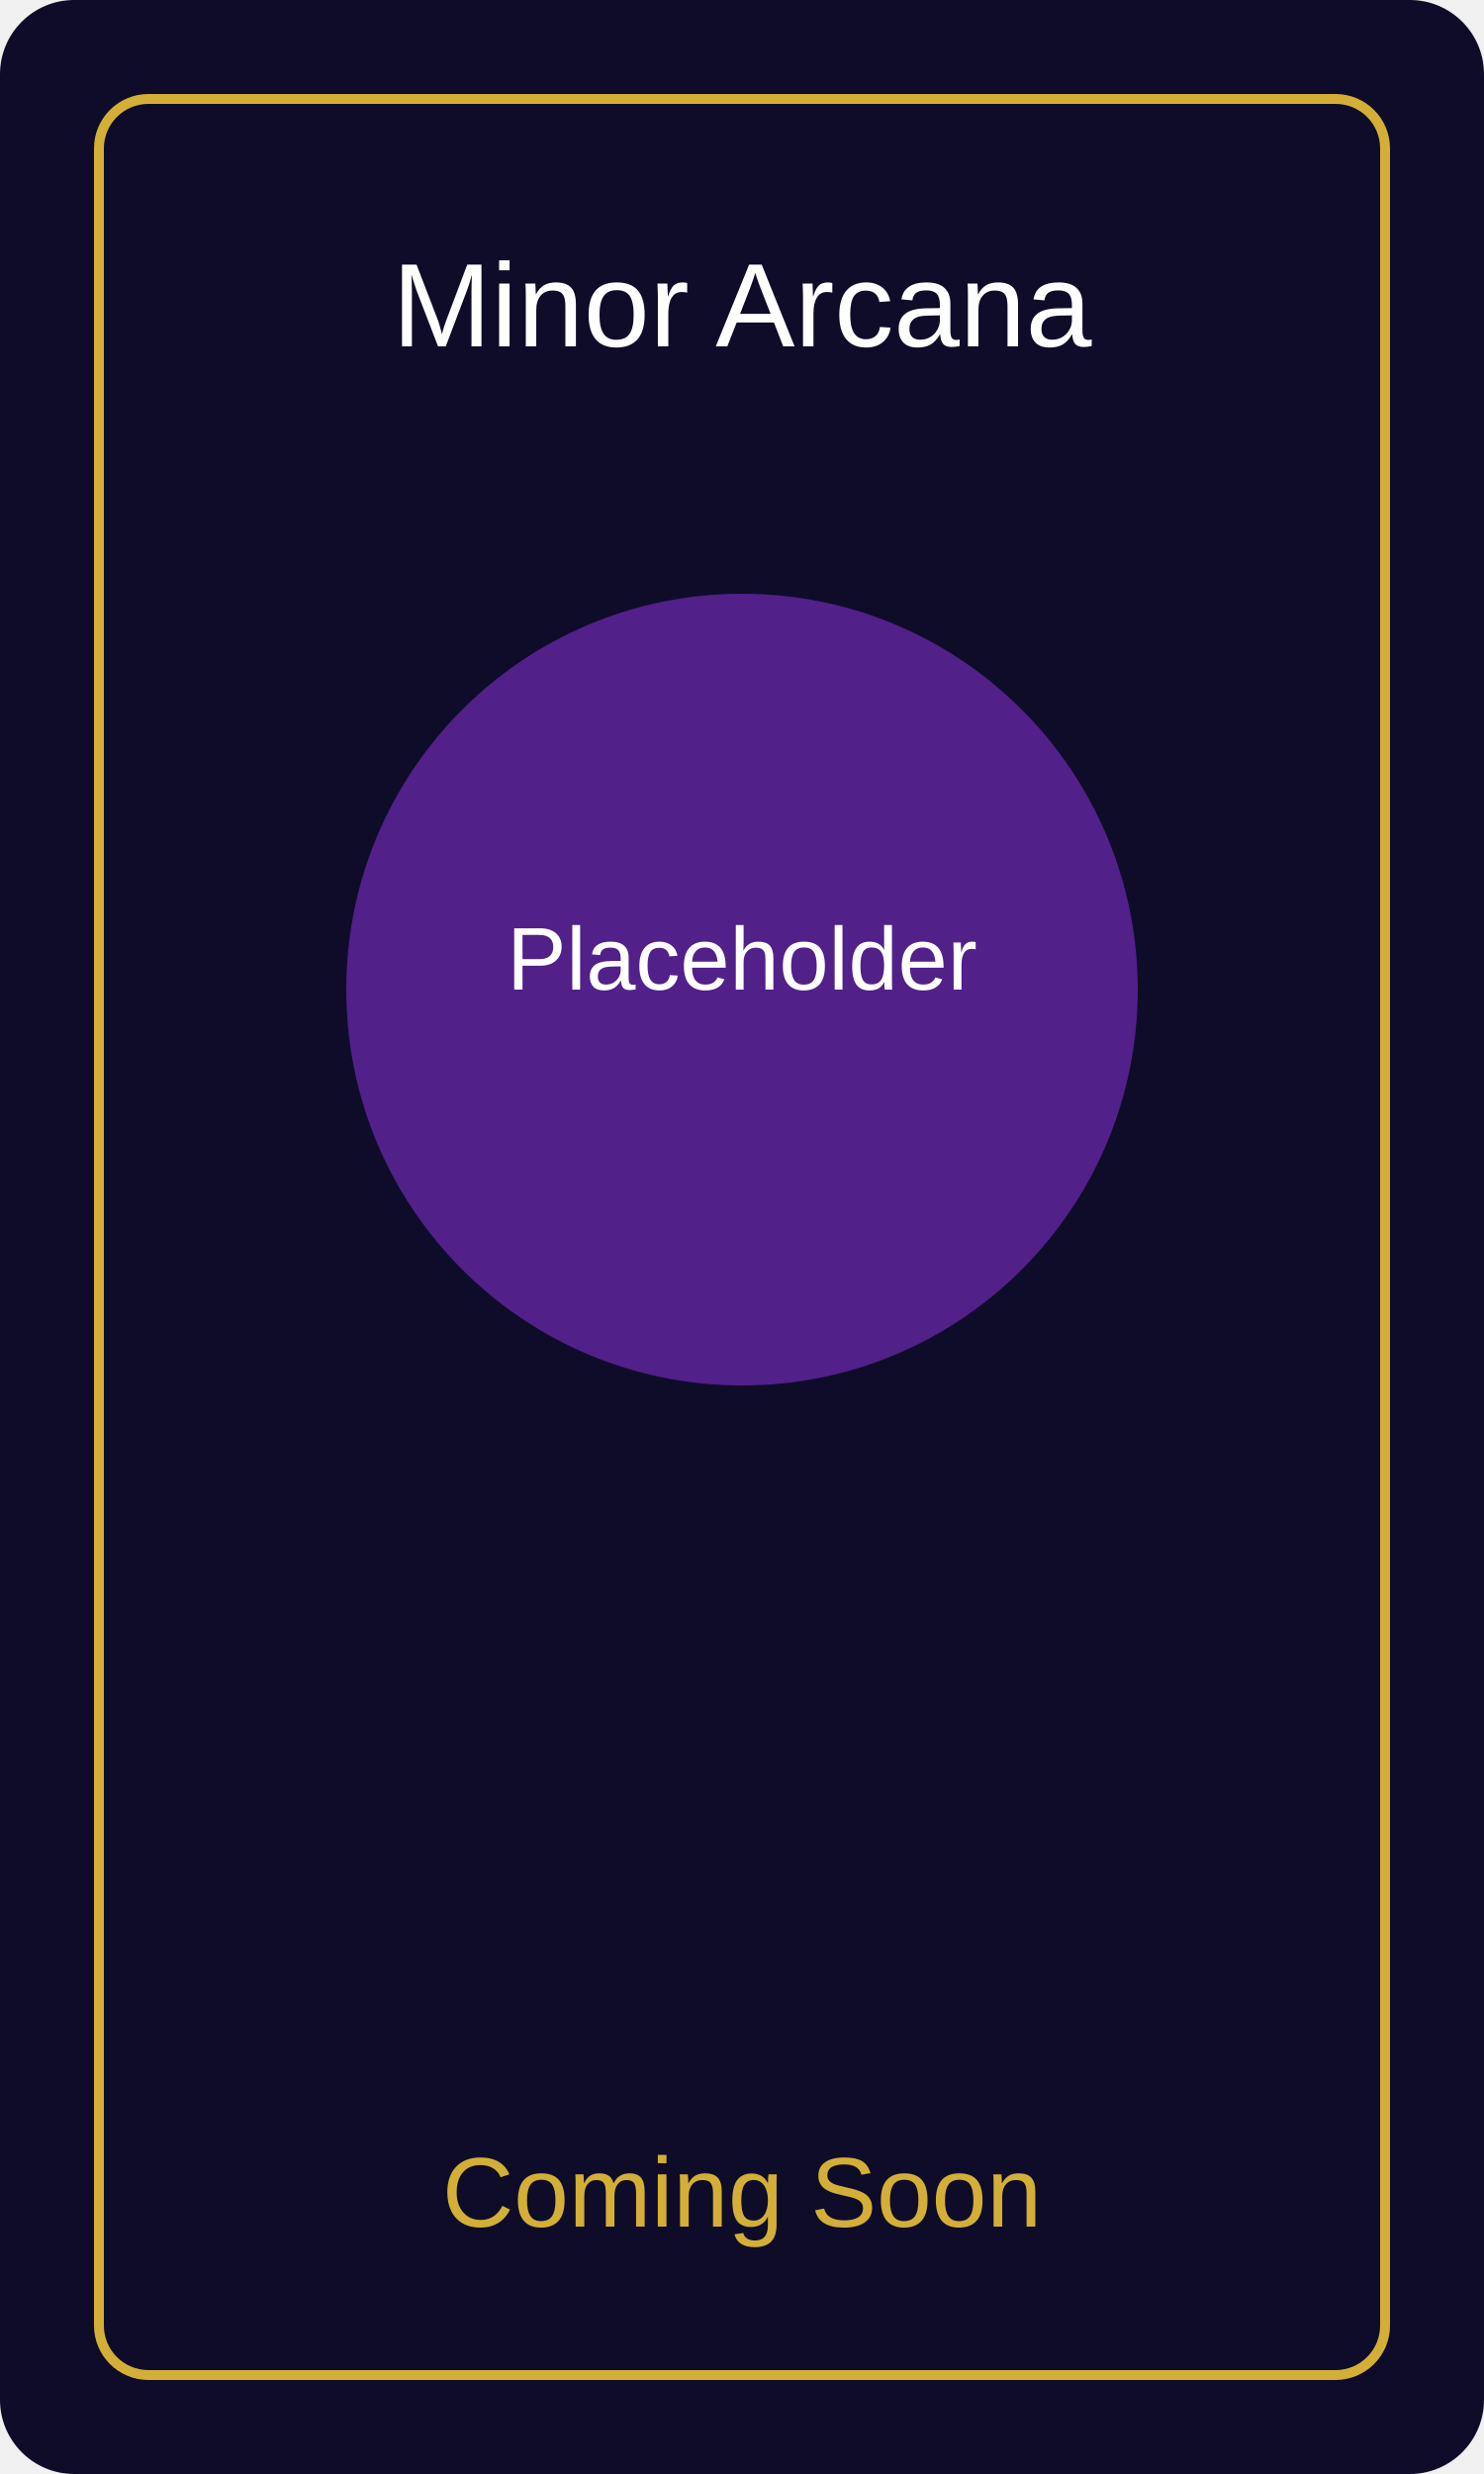
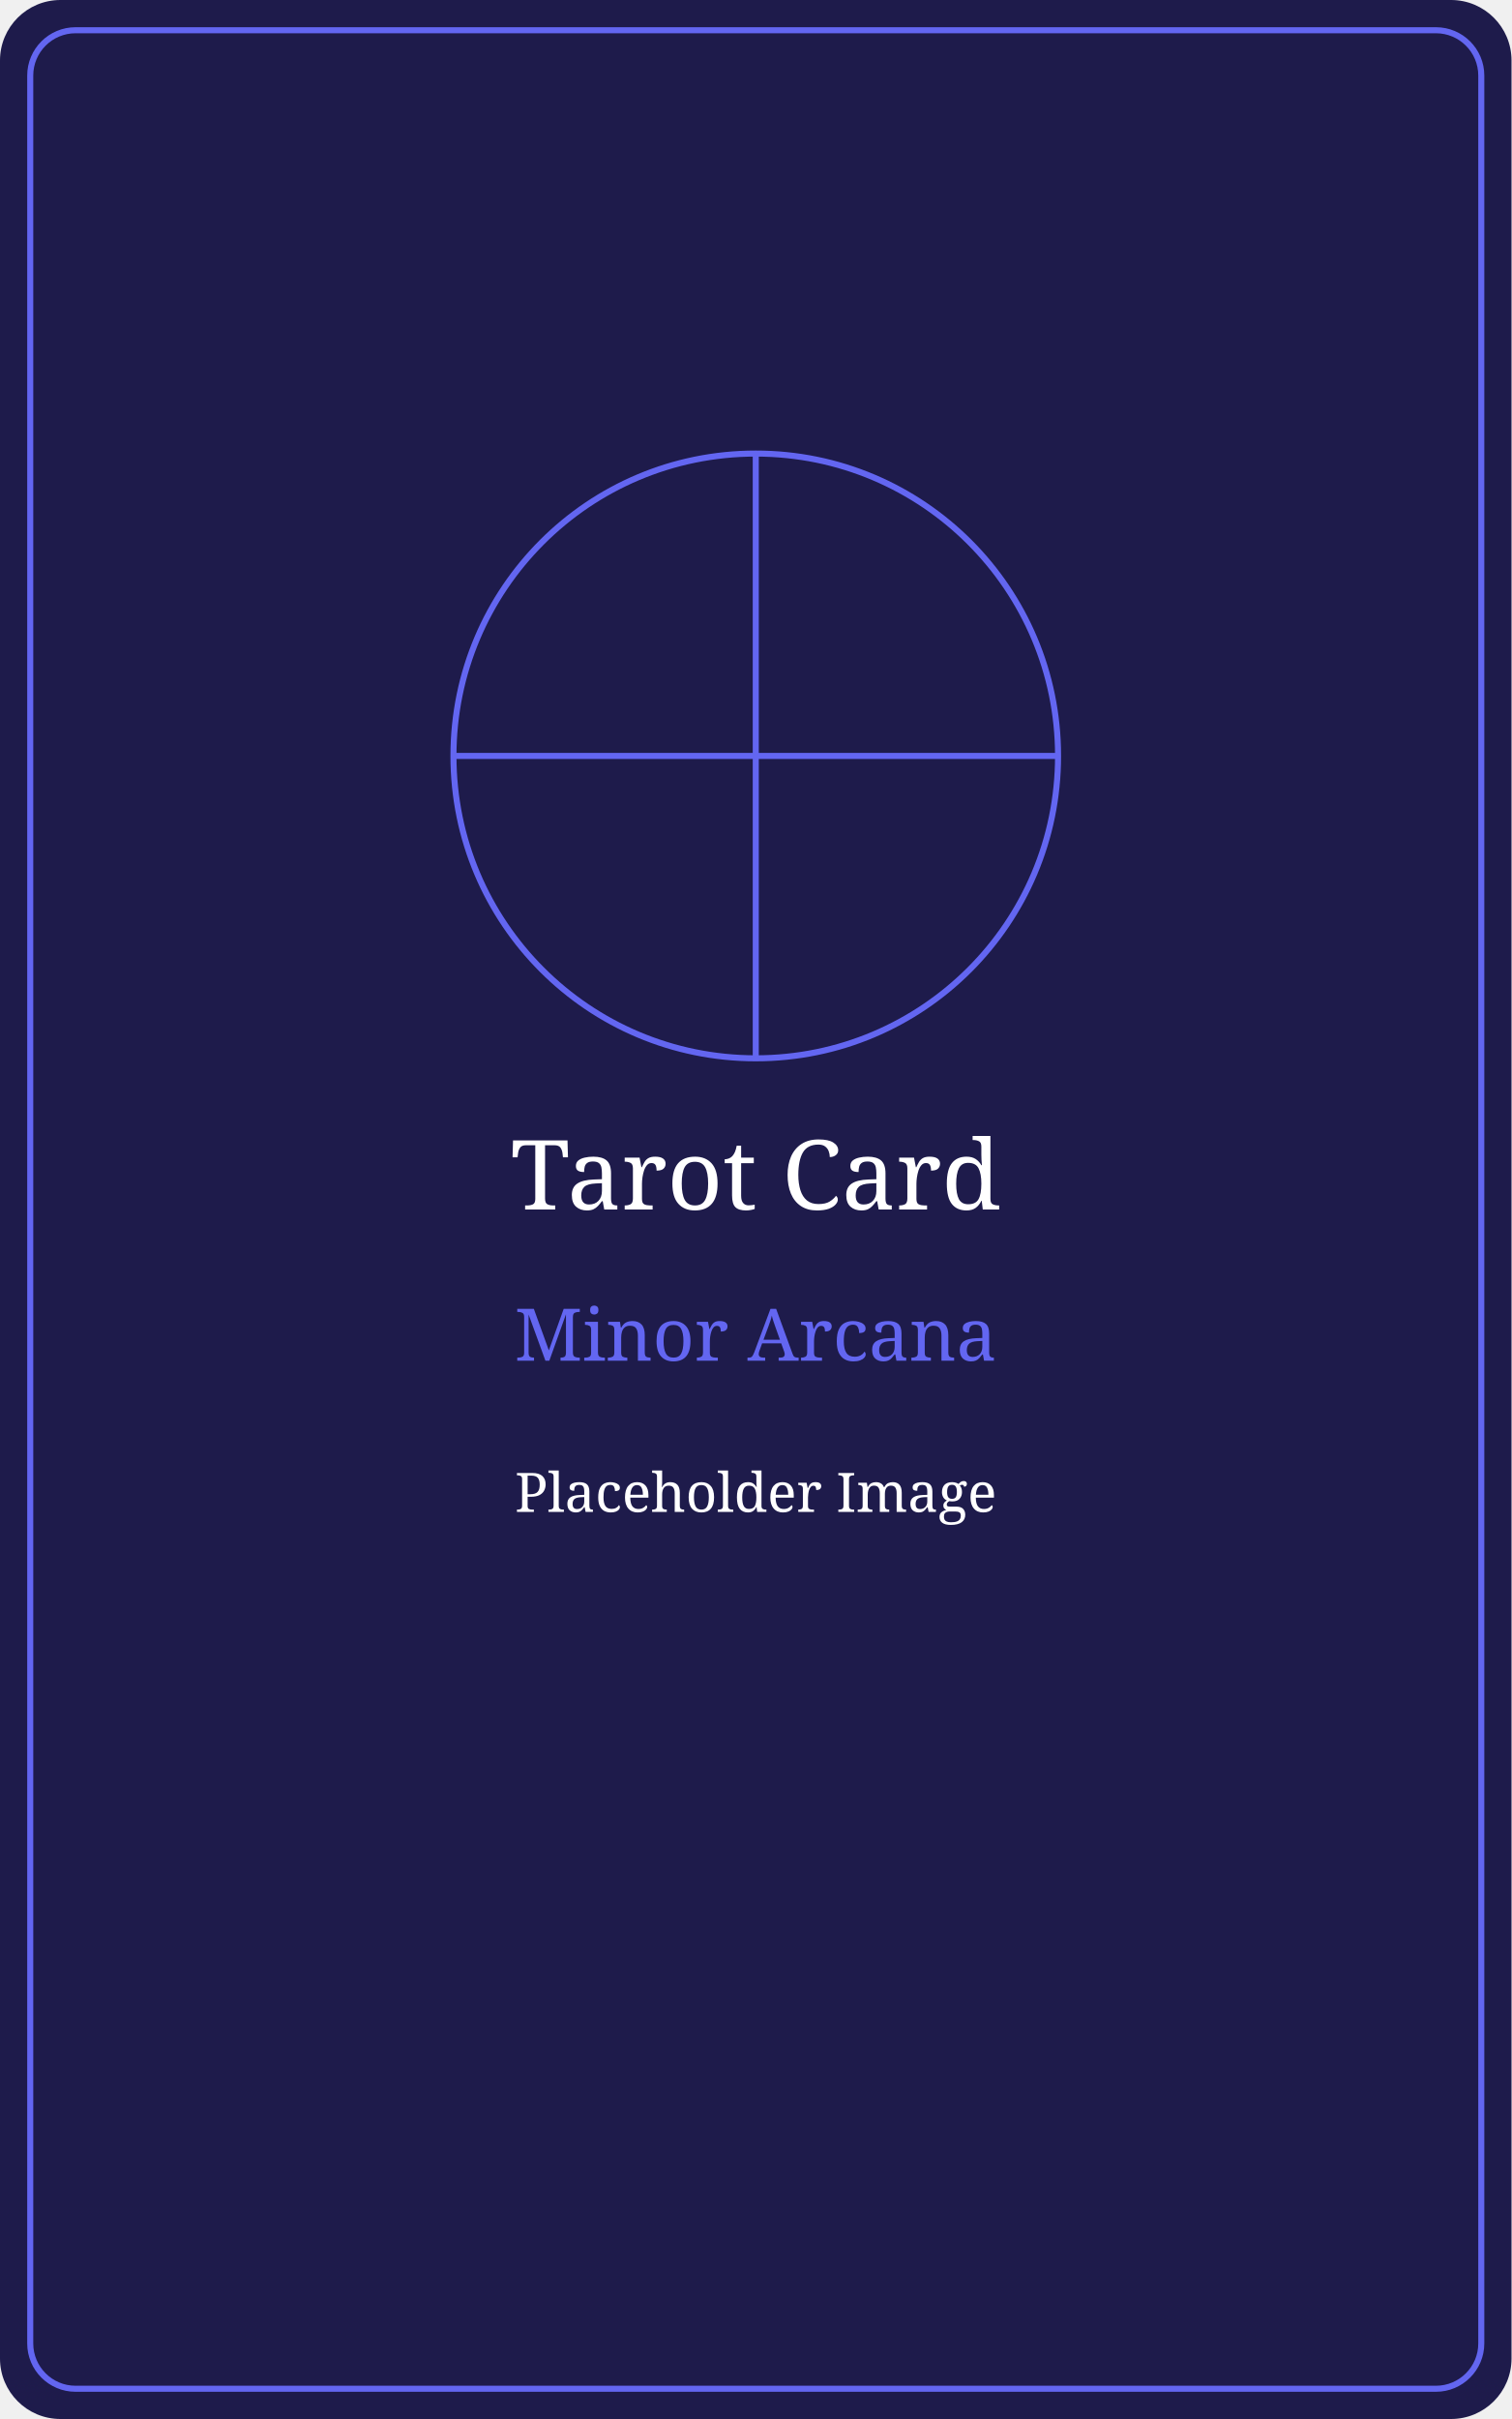
- <svg xmlns="http://www.w3.org/2000/svg" width="300" height="500" viewBox="0 0 300 500">
-   <rect width="300" height="500" rx="15" fill="#0f0c29" />
-   <rect x="20" y="20" width="260" height="460" rx="10" fill="none" stroke="#d4af37" stroke-width="2" />
-   <text x="150" y="70" font-family="Arial" font-size="24" fill="#ffffff" text-anchor="middle">Minor Arcana</text>
-   <circle cx="150" cy="200" r="80" fill="#9333ea" opacity="0.5" />
-   <text x="150" y="200" font-family="Arial" font-size="18" fill="#ffffff" text-anchor="middle">Placeholder</text>
-   <text x="150" y="450" font-family="Arial" font-size="20" fill="#d4af37" text-anchor="middle">Coming Soon</text>
+ <svg xmlns="http://www.w3.org/2000/svg" width="500" height="800" viewBox="0 0 500 800">
+   <rect width="500" height="800" rx="20" fill="#1E1B4B" />
+   <rect x="10" y="10" width="480" height="780" rx="15" stroke="#6366F1" stroke-width="2" fill="none" />
+   <text x="250" y="400" font-family="serif" font-size="32" text-anchor="middle" fill="#FFFFFF">Tarot Card</text>
+   <text x="250" y="450" font-family="serif" font-size="24" text-anchor="middle" fill="#6366F1">Minor Arcana</text>
+   <text x="250" y="500" font-family="serif" font-size="18" text-anchor="middle" fill="#FFFFFF">Placeholder Image</text>
+   <circle cx="250" cy="250" r="100" fill="none" stroke="#6366F1" stroke-width="2" />
+   <path d="M250,150 L250,350 M150,250 L350,250" stroke="#6366F1" stroke-width="2" />
</svg>
